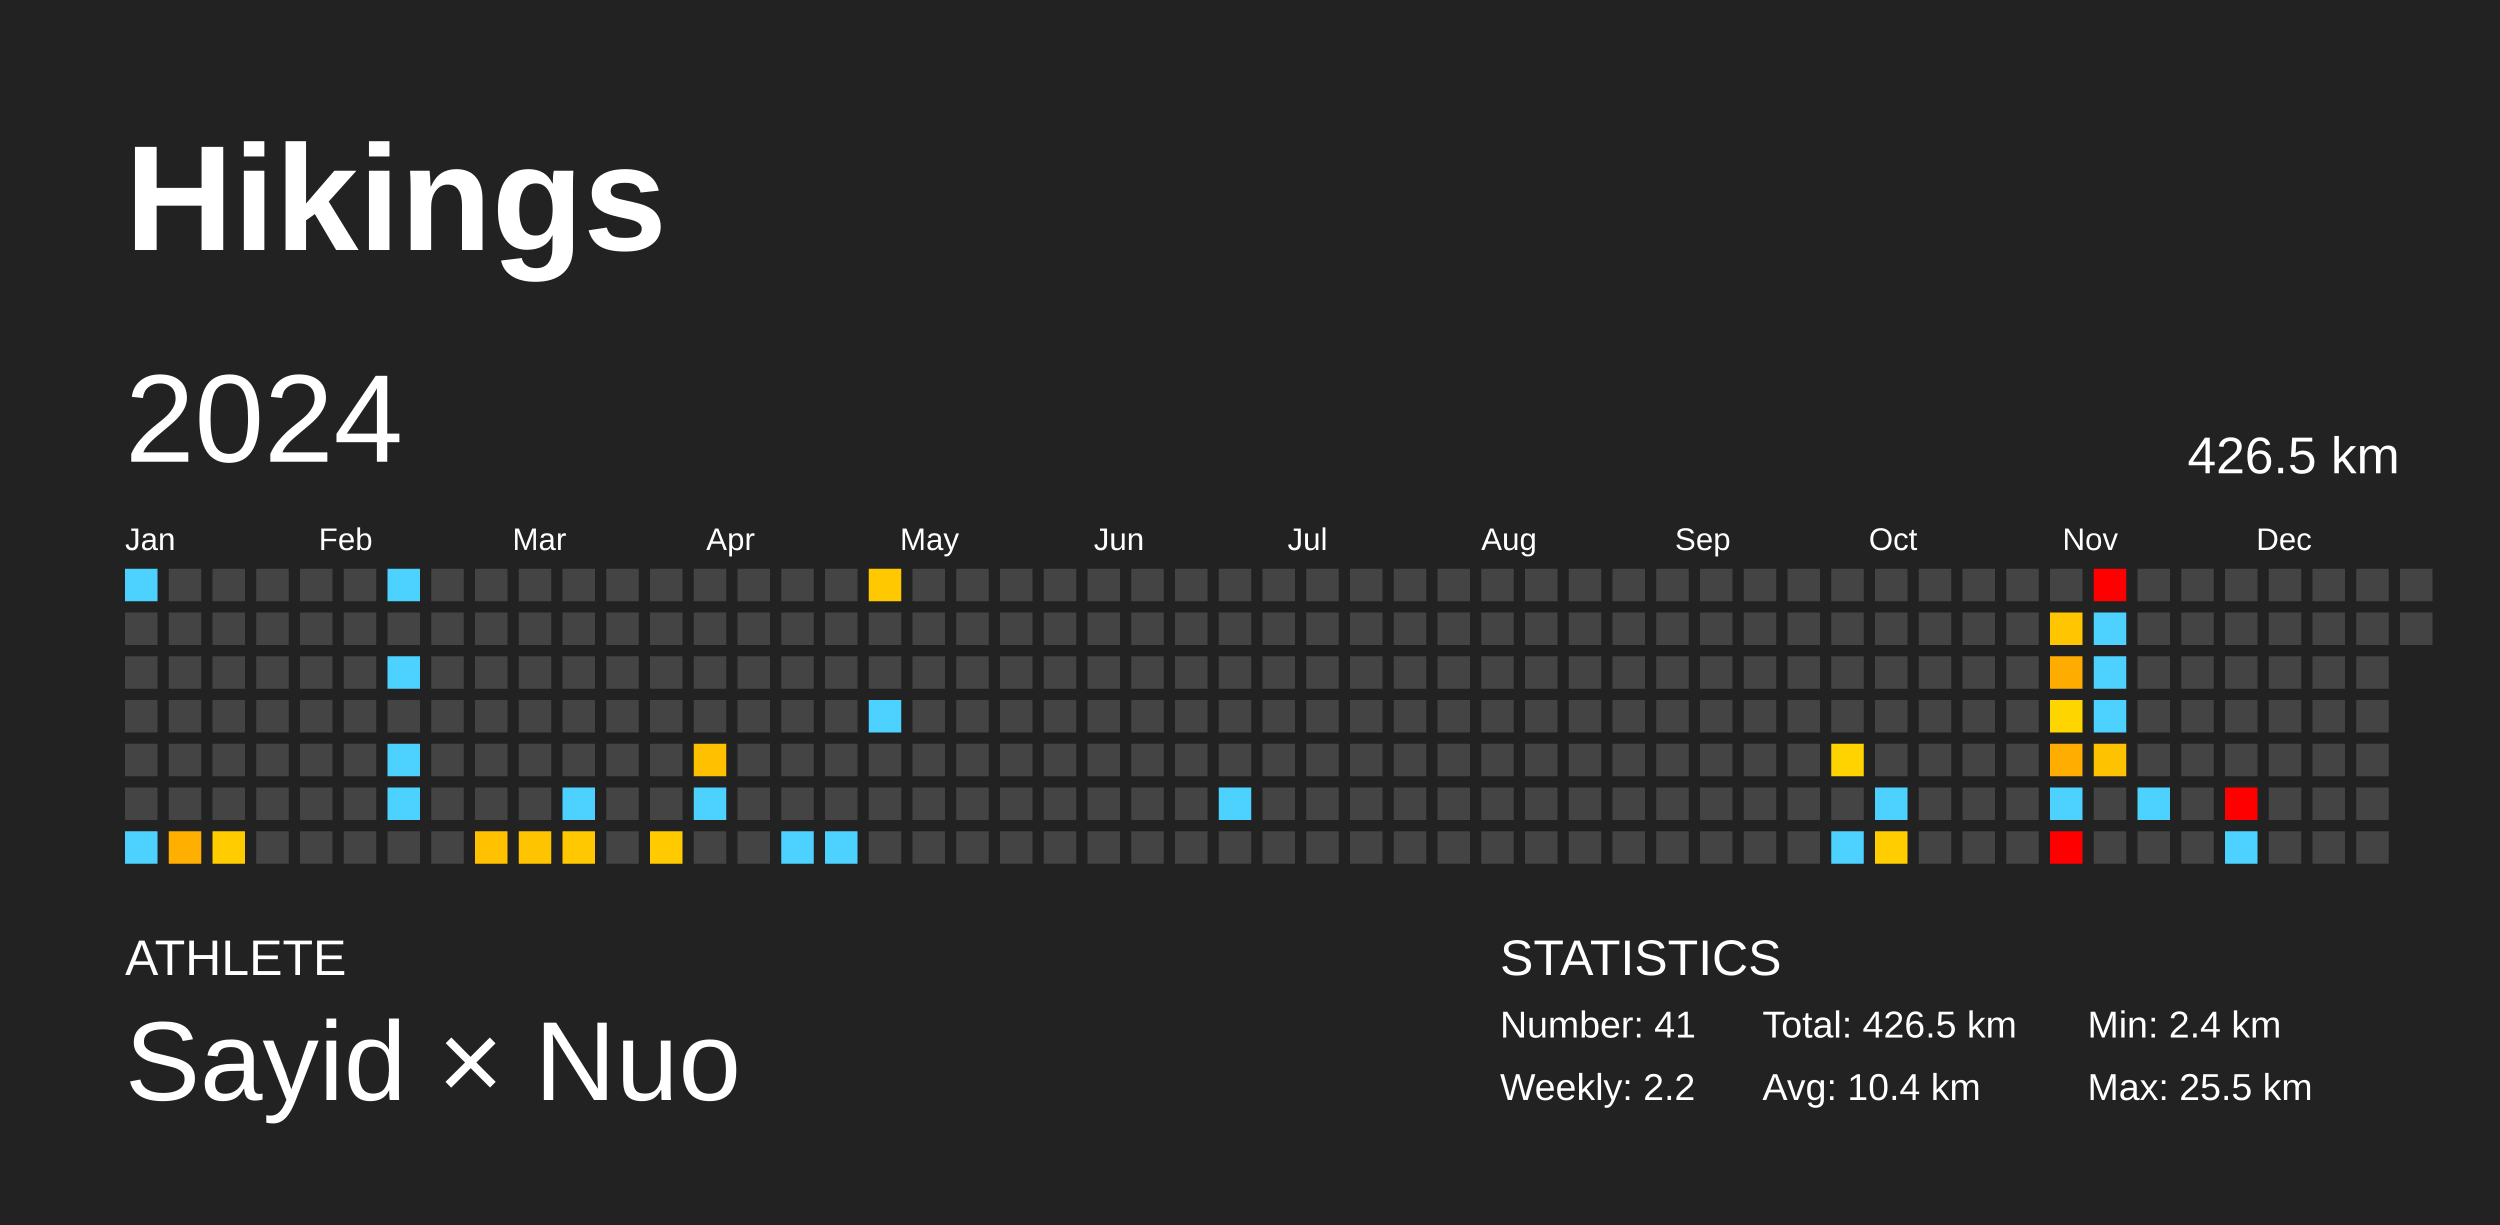
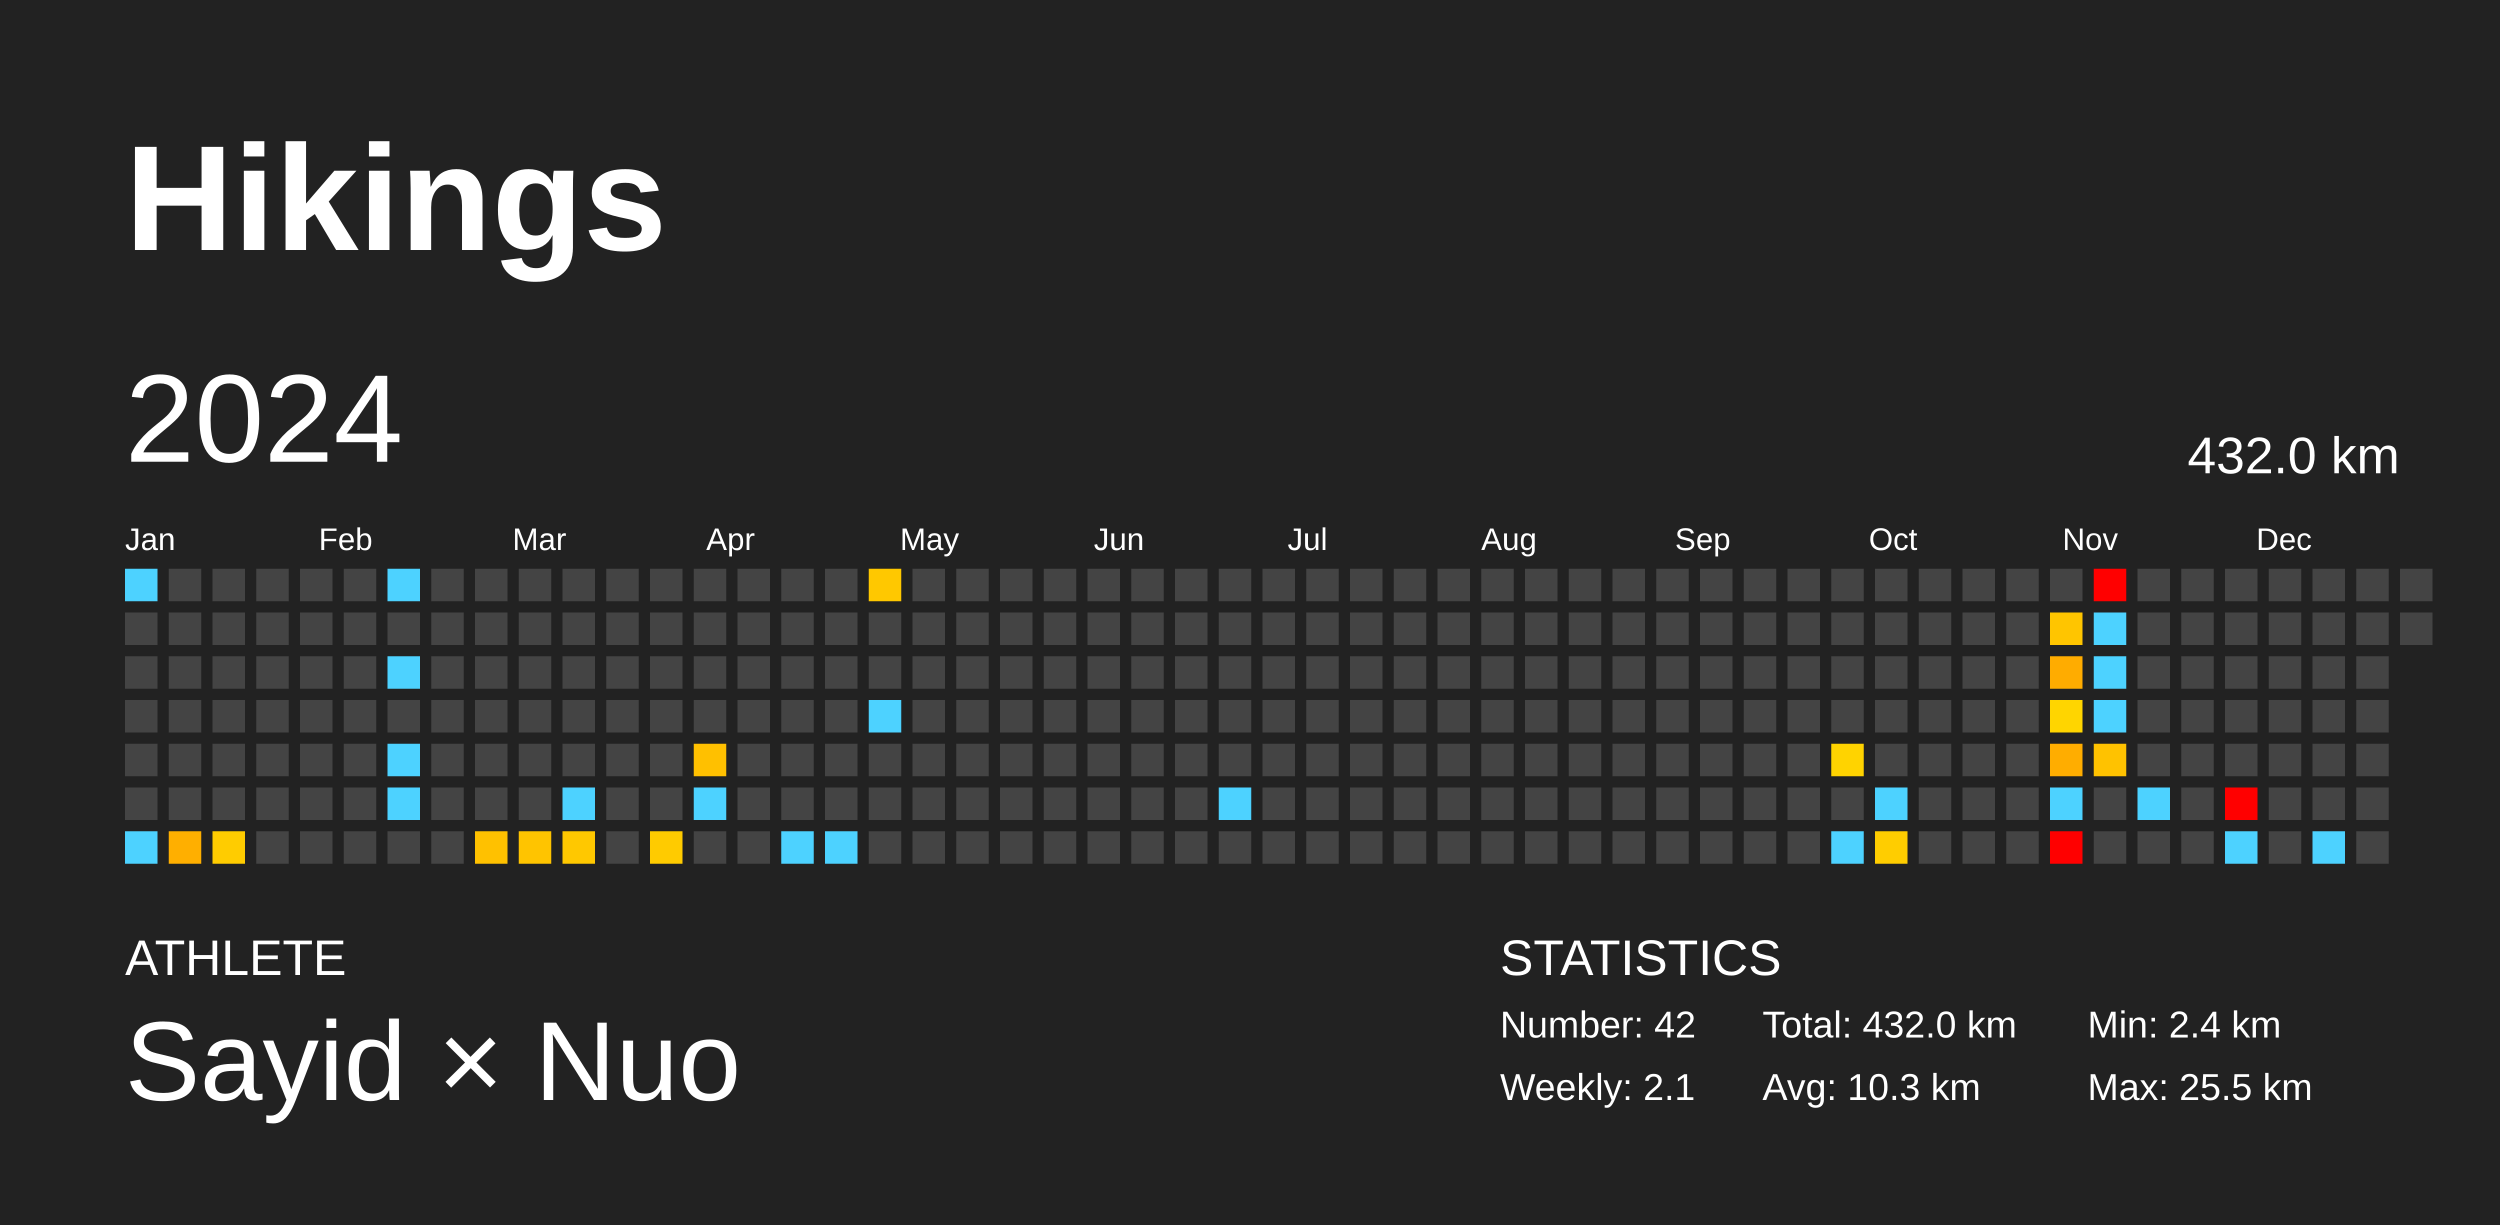
<svg xmlns="http://www.w3.org/2000/svg" baseProfile="full" height="98mm" version="1.1" viewBox="0,0,200,98" width="200mm">
  <defs />
  <rect fill="#222222" height="98" width="200" x="0" y="0" />
  <text fill="#FFFFFF" style="font-size:12px; font-family:Arial; font-weight:bold;" x="10" y="20">Hikings</text>
  <text fill="#FFFFFF" style="font-size:4px; font-family:Arial" x="10" y="78">ATHLETE</text>
  <text fill="#FFFFFF" style="font-size:9px; font-family:Arial" x="10" y="88">Sayid × Nuo</text>
  <text fill="#FFFFFF" style="font-size:4px; font-family:Arial" x="120" y="78">STATISTICS</text>
-   <text fill="#FFFFFF" style="font-size:3px; font-family:Arial" x="120" y="83">Number: 41</text>
-   <text fill="#FFFFFF" style="font-size:3px; font-family:Arial" x="120" y="88">Weekly: 2.2</text>
-   <text fill="#FFFFFF" style="font-size:3px; font-family:Arial" x="141" y="83">Total: 426.5 km</text>
-   <text fill="#FFFFFF" style="font-size:3px; font-family:Arial" x="141" y="88">Avg: 10.4 km</text>
+   <text fill="#FFFFFF" style="font-size:3px; font-family:Arial" x="120" y="83">Number: 42</text>
+   <text fill="#FFFFFF" style="font-size:3px; font-family:Arial" x="120" y="88">Weekly: 2.1</text>
+   <text fill="#FFFFFF" style="font-size:3px; font-family:Arial" x="141" y="83">Total: 432.0 km</text>
+   <text fill="#FFFFFF" style="font-size:3px; font-family:Arial" x="141" y="88">Avg: 10.3 km</text>
  <text fill="#FFFFFF" style="font-size:3px; font-family:Arial" x="167" y="83">Min: 2.4 km</text>
  <text fill="#FFFFFF" style="font-size:3px; font-family:Arial" x="167" y="88">Max: 25.5 km</text>
  <text dominant-baseline="hanging" fill="#FFFFFF" style="font-size:10.0px; font-family:Arial;" x="10" y="30">2024</text>
-   <text dominant-baseline="hanging" fill="#FFFFFF" style="font-size:4.125px; font-family:Arial;" x="175" y="35">426.5 km</text>
+   <text dominant-baseline="hanging" fill="#FFFFFF" style="font-size:4.125px; font-family:Arial;" x="175" y="35">432.0 km</text>
  <text fill="#FFFFFF" style="font-size:2.5px; font-family:Arial" x="10.0" y="44">Jan</text>
  <text fill="#FFFFFF" style="font-size:2.5px; font-family:Arial" x="25.5" y="44">Feb</text>
  <text fill="#FFFFFF" style="font-size:2.5px; font-family:Arial" x="41.0" y="44">Mar</text>
  <text fill="#FFFFFF" style="font-size:2.5px; font-family:Arial" x="56.5" y="44">Apr</text>
  <text fill="#FFFFFF" style="font-size:2.5px; font-family:Arial" x="72.0" y="44">May</text>
  <text fill="#FFFFFF" style="font-size:2.5px; font-family:Arial" x="87.5" y="44">Jun</text>
  <text fill="#FFFFFF" style="font-size:2.5px; font-family:Arial" x="103.0" y="44">Jul</text>
  <text fill="#FFFFFF" style="font-size:2.5px; font-family:Arial" x="118.5" y="44">Aug</text>
  <text fill="#FFFFFF" style="font-size:2.5px; font-family:Arial" x="134.0" y="44">Sep</text>
  <text fill="#FFFFFF" style="font-size:2.5px; font-family:Arial" x="149.5" y="44">Oct</text>
  <text fill="#FFFFFF" style="font-size:2.5px; font-family:Arial" x="165.0" y="44">Nov</text>
  <text fill="#FFFFFF" style="font-size:2.5px; font-family:Arial" x="180.5" y="44">Dec</text>
  <rect fill="#4dd2ff" height="2.6" width="2.6" x="10.0" y="45.5" />
  <rect fill="#444444" height="2.6" width="2.6" x="10.0" y="49.0" />
  <rect fill="#444444" height="2.6" width="2.6" x="10.0" y="52.5" />
  <rect fill="#444444" height="2.6" width="2.6" x="10.0" y="56.0" />
  <rect fill="#444444" height="2.6" width="2.6" x="10.0" y="59.5" />
  <rect fill="#444444" height="2.6" width="2.6" x="10.0" y="63.0" />
  <rect fill="#4dd2ff" height="2.6" width="2.6" x="10.0" y="66.5" />
  <rect fill="#444444" height="2.6" width="2.6" x="13.5" y="45.5" />
  <rect fill="#444444" height="2.6" width="2.6" x="13.5" y="49.0" />
  <rect fill="#444444" height="2.6" width="2.6" x="13.5" y="52.5" />
  <rect fill="#444444" height="2.6" width="2.6" x="13.5" y="56.0" />
  <rect fill="#444444" height="2.6" width="2.6" x="13.5" y="59.5" />
  <rect fill="#444444" height="2.6" width="2.6" x="13.5" y="63.0" />
  <rect fill="#ffaf00" height="2.6" width="2.6" x="13.5" y="66.5" />
  <rect fill="#444444" height="2.6" width="2.6" x="17.0" y="45.5" />
  <rect fill="#444444" height="2.6" width="2.6" x="17.0" y="49.0" />
  <rect fill="#444444" height="2.6" width="2.6" x="17.0" y="52.5" />
  <rect fill="#444444" height="2.6" width="2.6" x="17.0" y="56.0" />
  <rect fill="#444444" height="2.6" width="2.6" x="17.0" y="59.5" />
  <rect fill="#444444" height="2.6" width="2.6" x="17.0" y="63.0" />
  <rect fill="#ffcc00" height="2.6" width="2.6" x="17.0" y="66.5" />
  <rect fill="#444444" height="2.6" width="2.6" x="20.5" y="45.5" />
  <rect fill="#444444" height="2.6" width="2.6" x="20.5" y="49.0" />
  <rect fill="#444444" height="2.6" width="2.6" x="20.5" y="52.5" />
  <rect fill="#444444" height="2.6" width="2.6" x="20.5" y="56.0" />
  <rect fill="#444444" height="2.6" width="2.6" x="20.5" y="59.5" />
  <rect fill="#444444" height="2.6" width="2.6" x="20.5" y="63.0" />
  <rect fill="#444444" height="2.6" width="2.6" x="20.5" y="66.5" />
  <rect fill="#444444" height="2.6" width="2.6" x="24.0" y="45.5" />
  <rect fill="#444444" height="2.6" width="2.6" x="24.0" y="49.0" />
  <rect fill="#444444" height="2.6" width="2.6" x="24.0" y="52.5" />
  <rect fill="#444444" height="2.6" width="2.6" x="24.0" y="56.0" />
  <rect fill="#444444" height="2.6" width="2.6" x="24.0" y="59.5" />
  <rect fill="#444444" height="2.6" width="2.6" x="24.0" y="63.0" />
  <rect fill="#444444" height="2.6" width="2.6" x="24.0" y="66.5" />
  <rect fill="#444444" height="2.6" width="2.6" x="27.5" y="45.5" />
  <rect fill="#444444" height="2.6" width="2.6" x="27.5" y="49.0" />
  <rect fill="#444444" height="2.6" width="2.6" x="27.5" y="52.5" />
  <rect fill="#444444" height="2.6" width="2.6" x="27.5" y="56.0" />
  <rect fill="#444444" height="2.6" width="2.6" x="27.5" y="59.5" />
  <rect fill="#444444" height="2.6" width="2.6" x="27.5" y="63.0" />
  <rect fill="#444444" height="2.6" width="2.6" x="27.5" y="66.5" />
  <rect fill="#4dd2ff" height="2.6" width="2.6" x="31.0" y="45.5" />
  <rect fill="#444444" height="2.6" width="2.6" x="31.0" y="49.0" />
  <rect fill="#4dd2ff" height="2.6" width="2.6" x="31.0" y="52.5" />
  <rect fill="#444444" height="2.6" width="2.6" x="31.0" y="56.0" />
  <rect fill="#4dd2ff" height="2.6" width="2.6" x="31.0" y="59.5" />
  <rect fill="#4dd2ff" height="2.6" width="2.6" x="31.0" y="63.0" />
  <rect fill="#444444" height="2.6" width="2.6" x="31.0" y="66.5" />
  <rect fill="#444444" height="2.6" width="2.6" x="34.5" y="45.5" />
  <rect fill="#444444" height="2.6" width="2.6" x="34.5" y="49.0" />
  <rect fill="#444444" height="2.6" width="2.6" x="34.5" y="52.5" />
  <rect fill="#444444" height="2.6" width="2.6" x="34.5" y="56.0" />
  <rect fill="#444444" height="2.6" width="2.6" x="34.5" y="59.5" />
  <rect fill="#444444" height="2.6" width="2.6" x="34.5" y="63.0" />
  <rect fill="#444444" height="2.6" width="2.6" x="34.5" y="66.5" />
  <rect fill="#444444" height="2.6" width="2.6" x="38.0" y="45.5" />
  <rect fill="#444444" height="2.6" width="2.6" x="38.0" y="49.0" />
  <rect fill="#444444" height="2.6" width="2.6" x="38.0" y="52.5" />
  <rect fill="#444444" height="2.6" width="2.6" x="38.0" y="56.0" />
  <rect fill="#444444" height="2.6" width="2.6" x="38.0" y="59.5" />
  <rect fill="#444444" height="2.6" width="2.6" x="38.0" y="63.0" />
  <rect fill="#ffc100" height="2.6" width="2.6" x="38.0" y="66.5" />
  <rect fill="#444444" height="2.6" width="2.6" x="41.5" y="45.5" />
  <rect fill="#444444" height="2.6" width="2.6" x="41.5" y="49.0" />
  <rect fill="#444444" height="2.6" width="2.6" x="41.5" y="52.5" />
  <rect fill="#444444" height="2.6" width="2.6" x="41.5" y="56.0" />
  <rect fill="#444444" height="2.6" width="2.6" x="41.5" y="59.5" />
  <rect fill="#444444" height="2.6" width="2.6" x="41.5" y="63.0" />
  <rect fill="#ffc400" height="2.6" width="2.6" x="41.5" y="66.5" />
  <rect fill="#444444" height="2.6" width="2.6" x="45.0" y="45.5" />
  <rect fill="#444444" height="2.6" width="2.6" x="45.0" y="49.0" />
  <rect fill="#444444" height="2.6" width="2.6" x="45.0" y="52.5" />
  <rect fill="#444444" height="2.6" width="2.6" x="45.0" y="56.0" />
  <rect fill="#444444" height="2.6" width="2.6" x="45.0" y="59.5" />
  <rect fill="#4dd2ff" height="2.6" width="2.6" x="45.0" y="63.0" />
  <rect fill="#ffc800" height="2.6" width="2.6" x="45.0" y="66.5" />
  <rect fill="#444444" height="2.6" width="2.6" x="48.5" y="45.5" />
  <rect fill="#444444" height="2.6" width="2.6" x="48.5" y="49.0" />
  <rect fill="#444444" height="2.6" width="2.6" x="48.5" y="52.5" />
  <rect fill="#444444" height="2.6" width="2.6" x="48.5" y="56.0" />
  <rect fill="#444444" height="2.6" width="2.6" x="48.5" y="59.5" />
  <rect fill="#444444" height="2.6" width="2.6" x="48.5" y="63.0" />
  <rect fill="#444444" height="2.6" width="2.6" x="48.5" y="66.5" />
  <rect fill="#444444" height="2.6" width="2.6" x="52.0" y="45.5" />
  <rect fill="#444444" height="2.6" width="2.6" x="52.0" y="49.0" />
  <rect fill="#444444" height="2.6" width="2.6" x="52.0" y="52.5" />
  <rect fill="#444444" height="2.6" width="2.6" x="52.0" y="56.0" />
  <rect fill="#444444" height="2.6" width="2.6" x="52.0" y="59.5" />
  <rect fill="#444444" height="2.6" width="2.6" x="52.0" y="63.0" />
  <rect fill="#ffcb00" height="2.6" width="2.6" x="52.0" y="66.5" />
  <rect fill="#444444" height="2.6" width="2.6" x="55.5" y="45.5" />
  <rect fill="#444444" height="2.6" width="2.6" x="55.5" y="49.0" />
  <rect fill="#444444" height="2.6" width="2.6" x="55.5" y="52.5" />
  <rect fill="#444444" height="2.6" width="2.6" x="55.5" y="56.0" />
  <rect fill="#ffc000" height="2.6" width="2.6" x="55.5" y="59.5" />
  <rect fill="#4dd2ff" height="2.6" width="2.6" x="55.5" y="63.0" />
  <rect fill="#444444" height="2.6" width="2.6" x="55.5" y="66.5" />
  <rect fill="#444444" height="2.6" width="2.6" x="59.0" y="45.5" />
  <rect fill="#444444" height="2.6" width="2.6" x="59.0" y="49.0" />
  <rect fill="#444444" height="2.6" width="2.6" x="59.0" y="52.5" />
  <rect fill="#444444" height="2.6" width="2.6" x="59.0" y="56.0" />
  <rect fill="#444444" height="2.6" width="2.6" x="59.0" y="59.5" />
  <rect fill="#444444" height="2.6" width="2.6" x="59.0" y="63.0" />
  <rect fill="#444444" height="2.6" width="2.6" x="59.0" y="66.5" />
  <rect fill="#444444" height="2.6" width="2.6" x="62.5" y="45.5" />
  <rect fill="#444444" height="2.6" width="2.6" x="62.5" y="49.0" />
  <rect fill="#444444" height="2.6" width="2.6" x="62.5" y="52.5" />
  <rect fill="#444444" height="2.6" width="2.6" x="62.5" y="56.0" />
  <rect fill="#444444" height="2.6" width="2.6" x="62.5" y="59.5" />
  <rect fill="#444444" height="2.6" width="2.6" x="62.5" y="63.0" />
  <rect fill="#4dd2ff" height="2.6" width="2.6" x="62.5" y="66.5" />
  <rect fill="#444444" height="2.6" width="2.6" x="66.0" y="45.5" />
  <rect fill="#444444" height="2.6" width="2.6" x="66.0" y="49.0" />
  <rect fill="#444444" height="2.6" width="2.6" x="66.0" y="52.5" />
  <rect fill="#444444" height="2.6" width="2.6" x="66.0" y="56.0" />
  <rect fill="#444444" height="2.6" width="2.6" x="66.0" y="59.5" />
  <rect fill="#444444" height="2.6" width="2.6" x="66.0" y="63.0" />
  <rect fill="#4dd2ff" height="2.6" width="2.6" x="66.0" y="66.5" />
  <rect fill="#ffc800" height="2.6" width="2.6" x="69.5" y="45.5" />
  <rect fill="#444444" height="2.6" width="2.6" x="69.5" y="49.0" />
  <rect fill="#444444" height="2.6" width="2.6" x="69.5" y="52.5" />
  <rect fill="#4dd2ff" height="2.6" width="2.6" x="69.5" y="56.0" />
  <rect fill="#444444" height="2.6" width="2.6" x="69.5" y="59.5" />
  <rect fill="#444444" height="2.6" width="2.6" x="69.5" y="63.0" />
  <rect fill="#444444" height="2.6" width="2.6" x="69.5" y="66.5" />
  <rect fill="#444444" height="2.6" width="2.6" x="73.0" y="45.5" />
  <rect fill="#444444" height="2.6" width="2.6" x="73.0" y="49.0" />
  <rect fill="#444444" height="2.6" width="2.6" x="73.0" y="52.5" />
  <rect fill="#444444" height="2.6" width="2.6" x="73.0" y="56.0" />
  <rect fill="#444444" height="2.6" width="2.6" x="73.0" y="59.5" />
  <rect fill="#444444" height="2.6" width="2.6" x="73.0" y="63.0" />
  <rect fill="#444444" height="2.6" width="2.6" x="73.0" y="66.5" />
  <rect fill="#444444" height="2.6" width="2.6" x="76.5" y="45.5" />
  <rect fill="#444444" height="2.6" width="2.6" x="76.5" y="49.0" />
  <rect fill="#444444" height="2.6" width="2.6" x="76.5" y="52.5" />
  <rect fill="#444444" height="2.6" width="2.6" x="76.5" y="56.0" />
  <rect fill="#444444" height="2.6" width="2.6" x="76.5" y="59.5" />
  <rect fill="#444444" height="2.6" width="2.6" x="76.5" y="63.0" />
  <rect fill="#444444" height="2.6" width="2.6" x="76.5" y="66.5" />
  <rect fill="#444444" height="2.6" width="2.6" x="80.0" y="45.5" />
  <rect fill="#444444" height="2.6" width="2.6" x="80.0" y="49.0" />
  <rect fill="#444444" height="2.6" width="2.6" x="80.0" y="52.5" />
  <rect fill="#444444" height="2.6" width="2.6" x="80.0" y="56.0" />
  <rect fill="#444444" height="2.6" width="2.6" x="80.0" y="59.5" />
  <rect fill="#444444" height="2.6" width="2.6" x="80.0" y="63.0" />
  <rect fill="#444444" height="2.6" width="2.6" x="80.0" y="66.5" />
  <rect fill="#444444" height="2.6" width="2.6" x="83.5" y="45.5" />
  <rect fill="#444444" height="2.6" width="2.6" x="83.5" y="49.0" />
  <rect fill="#444444" height="2.6" width="2.6" x="83.5" y="52.5" />
  <rect fill="#444444" height="2.6" width="2.6" x="83.5" y="56.0" />
  <rect fill="#444444" height="2.6" width="2.6" x="83.5" y="59.5" />
  <rect fill="#444444" height="2.6" width="2.6" x="83.5" y="63.0" />
  <rect fill="#444444" height="2.6" width="2.6" x="83.5" y="66.5" />
  <rect fill="#444444" height="2.6" width="2.6" x="87.0" y="45.5" />
  <rect fill="#444444" height="2.6" width="2.6" x="87.0" y="49.0" />
  <rect fill="#444444" height="2.6" width="2.6" x="87.0" y="52.5" />
  <rect fill="#444444" height="2.6" width="2.6" x="87.0" y="56.0" />
  <rect fill="#444444" height="2.6" width="2.6" x="87.0" y="59.5" />
  <rect fill="#444444" height="2.6" width="2.6" x="87.0" y="63.0" />
  <rect fill="#444444" height="2.6" width="2.6" x="87.0" y="66.5" />
  <rect fill="#444444" height="2.6" width="2.6" x="90.5" y="45.5" />
  <rect fill="#444444" height="2.6" width="2.6" x="90.5" y="49.0" />
  <rect fill="#444444" height="2.6" width="2.6" x="90.5" y="52.5" />
  <rect fill="#444444" height="2.6" width="2.6" x="90.5" y="56.0" />
  <rect fill="#444444" height="2.6" width="2.6" x="90.5" y="59.5" />
  <rect fill="#444444" height="2.6" width="2.6" x="90.5" y="63.0" />
  <rect fill="#444444" height="2.6" width="2.6" x="90.5" y="66.5" />
  <rect fill="#444444" height="2.6" width="2.6" x="94.0" y="45.5" />
  <rect fill="#444444" height="2.6" width="2.6" x="94.0" y="49.0" />
  <rect fill="#444444" height="2.6" width="2.6" x="94.0" y="52.5" />
  <rect fill="#444444" height="2.6" width="2.6" x="94.0" y="56.0" />
  <rect fill="#444444" height="2.6" width="2.6" x="94.0" y="59.5" />
  <rect fill="#444444" height="2.6" width="2.6" x="94.0" y="63.0" />
  <rect fill="#444444" height="2.6" width="2.6" x="94.0" y="66.5" />
  <rect fill="#444444" height="2.6" width="2.6" x="97.5" y="45.5" />
  <rect fill="#444444" height="2.6" width="2.6" x="97.5" y="49.0" />
  <rect fill="#444444" height="2.6" width="2.6" x="97.5" y="52.5" />
  <rect fill="#444444" height="2.6" width="2.6" x="97.5" y="56.0" />
  <rect fill="#444444" height="2.6" width="2.6" x="97.5" y="59.5" />
  <rect fill="#4dd2ff" height="2.6" width="2.6" x="97.5" y="63.0" />
  <rect fill="#444444" height="2.6" width="2.6" x="97.5" y="66.5" />
  <rect fill="#444444" height="2.6" width="2.6" x="101.0" y="45.5" />
  <rect fill="#444444" height="2.6" width="2.6" x="101.0" y="49.0" />
  <rect fill="#444444" height="2.6" width="2.6" x="101.0" y="52.5" />
  <rect fill="#444444" height="2.6" width="2.6" x="101.0" y="56.0" />
  <rect fill="#444444" height="2.6" width="2.6" x="101.0" y="59.5" />
  <rect fill="#444444" height="2.6" width="2.6" x="101.0" y="63.0" />
  <rect fill="#444444" height="2.6" width="2.6" x="101.0" y="66.5" />
  <rect fill="#444444" height="2.6" width="2.6" x="104.5" y="45.5" />
  <rect fill="#444444" height="2.6" width="2.6" x="104.5" y="49.0" />
  <rect fill="#444444" height="2.6" width="2.6" x="104.5" y="52.5" />
  <rect fill="#444444" height="2.6" width="2.6" x="104.5" y="56.0" />
  <rect fill="#444444" height="2.6" width="2.6" x="104.5" y="59.5" />
  <rect fill="#444444" height="2.6" width="2.6" x="104.5" y="63.0" />
  <rect fill="#444444" height="2.6" width="2.6" x="104.5" y="66.5" />
  <rect fill="#444444" height="2.6" width="2.6" x="108.0" y="45.5" />
  <rect fill="#444444" height="2.6" width="2.6" x="108.0" y="49.0" />
  <rect fill="#444444" height="2.6" width="2.6" x="108.0" y="52.5" />
  <rect fill="#444444" height="2.6" width="2.6" x="108.0" y="56.0" />
  <rect fill="#444444" height="2.6" width="2.6" x="108.0" y="59.5" />
  <rect fill="#444444" height="2.6" width="2.6" x="108.0" y="63.0" />
  <rect fill="#444444" height="2.6" width="2.6" x="108.0" y="66.5" />
  <rect fill="#444444" height="2.6" width="2.6" x="111.5" y="45.5" />
  <rect fill="#444444" height="2.6" width="2.6" x="111.5" y="49.0" />
  <rect fill="#444444" height="2.6" width="2.6" x="111.5" y="52.5" />
  <rect fill="#444444" height="2.6" width="2.6" x="111.5" y="56.0" />
  <rect fill="#444444" height="2.6" width="2.6" x="111.5" y="59.5" />
  <rect fill="#444444" height="2.6" width="2.6" x="111.5" y="63.0" />
  <rect fill="#444444" height="2.6" width="2.6" x="111.5" y="66.5" />
  <rect fill="#444444" height="2.6" width="2.6" x="115.0" y="45.5" />
  <rect fill="#444444" height="2.6" width="2.6" x="115.0" y="49.0" />
  <rect fill="#444444" height="2.6" width="2.6" x="115.0" y="52.5" />
  <rect fill="#444444" height="2.6" width="2.6" x="115.0" y="56.0" />
  <rect fill="#444444" height="2.6" width="2.6" x="115.0" y="59.5" />
  <rect fill="#444444" height="2.6" width="2.6" x="115.0" y="63.0" />
  <rect fill="#444444" height="2.6" width="2.6" x="115.0" y="66.5" />
  <rect fill="#444444" height="2.6" width="2.6" x="118.5" y="45.5" />
  <rect fill="#444444" height="2.6" width="2.6" x="118.5" y="49.0" />
  <rect fill="#444444" height="2.6" width="2.6" x="118.5" y="52.5" />
  <rect fill="#444444" height="2.6" width="2.6" x="118.5" y="56.0" />
  <rect fill="#444444" height="2.6" width="2.6" x="118.5" y="59.5" />
  <rect fill="#444444" height="2.6" width="2.6" x="118.5" y="63.0" />
  <rect fill="#444444" height="2.6" width="2.6" x="118.5" y="66.5" />
  <rect fill="#444444" height="2.6" width="2.6" x="122.0" y="45.5" />
  <rect fill="#444444" height="2.6" width="2.6" x="122.0" y="49.0" />
  <rect fill="#444444" height="2.6" width="2.6" x="122.0" y="52.5" />
  <rect fill="#444444" height="2.6" width="2.6" x="122.0" y="56.0" />
  <rect fill="#444444" height="2.6" width="2.6" x="122.0" y="59.5" />
  <rect fill="#444444" height="2.6" width="2.6" x="122.0" y="63.0" />
  <rect fill="#444444" height="2.6" width="2.6" x="122.0" y="66.5" />
  <rect fill="#444444" height="2.6" width="2.6" x="125.5" y="45.5" />
  <rect fill="#444444" height="2.6" width="2.6" x="125.5" y="49.0" />
  <rect fill="#444444" height="2.6" width="2.6" x="125.5" y="52.5" />
  <rect fill="#444444" height="2.6" width="2.6" x="125.5" y="56.0" />
  <rect fill="#444444" height="2.6" width="2.6" x="125.5" y="59.5" />
  <rect fill="#444444" height="2.6" width="2.6" x="125.5" y="63.0" />
  <rect fill="#444444" height="2.6" width="2.6" x="125.5" y="66.5" />
  <rect fill="#444444" height="2.6" width="2.6" x="129.0" y="45.5" />
  <rect fill="#444444" height="2.6" width="2.6" x="129.0" y="49.0" />
  <rect fill="#444444" height="2.6" width="2.6" x="129.0" y="52.5" />
  <rect fill="#444444" height="2.6" width="2.6" x="129.0" y="56.0" />
  <rect fill="#444444" height="2.6" width="2.6" x="129.0" y="59.5" />
  <rect fill="#444444" height="2.6" width="2.6" x="129.0" y="63.0" />
  <rect fill="#444444" height="2.6" width="2.6" x="129.0" y="66.5" />
  <rect fill="#444444" height="2.6" width="2.6" x="132.5" y="45.5" />
  <rect fill="#444444" height="2.6" width="2.6" x="132.5" y="49.0" />
  <rect fill="#444444" height="2.6" width="2.6" x="132.5" y="52.5" />
  <rect fill="#444444" height="2.6" width="2.6" x="132.5" y="56.0" />
  <rect fill="#444444" height="2.6" width="2.6" x="132.5" y="59.5" />
  <rect fill="#444444" height="2.6" width="2.6" x="132.5" y="63.0" />
  <rect fill="#444444" height="2.6" width="2.6" x="132.5" y="66.5" />
  <rect fill="#444444" height="2.6" width="2.6" x="136.0" y="45.5" />
  <rect fill="#444444" height="2.6" width="2.6" x="136.0" y="49.0" />
  <rect fill="#444444" height="2.6" width="2.6" x="136.0" y="52.5" />
  <rect fill="#444444" height="2.6" width="2.6" x="136.0" y="56.0" />
  <rect fill="#444444" height="2.6" width="2.6" x="136.0" y="59.5" />
  <rect fill="#444444" height="2.6" width="2.6" x="136.0" y="63.0" />
  <rect fill="#444444" height="2.6" width="2.6" x="136.0" y="66.5" />
  <rect fill="#444444" height="2.6" width="2.6" x="139.5" y="45.5" />
  <rect fill="#444444" height="2.6" width="2.6" x="139.5" y="49.0" />
  <rect fill="#444444" height="2.6" width="2.6" x="139.5" y="52.5" />
  <rect fill="#444444" height="2.6" width="2.6" x="139.5" y="56.0" />
  <rect fill="#444444" height="2.6" width="2.6" x="139.5" y="59.5" />
  <rect fill="#444444" height="2.6" width="2.6" x="139.5" y="63.0" />
  <rect fill="#444444" height="2.6" width="2.6" x="139.5" y="66.5" />
  <rect fill="#444444" height="2.6" width="2.6" x="143.0" y="45.5" />
  <rect fill="#444444" height="2.6" width="2.6" x="143.0" y="49.0" />
  <rect fill="#444444" height="2.6" width="2.6" x="143.0" y="52.5" />
  <rect fill="#444444" height="2.6" width="2.6" x="143.0" y="56.0" />
  <rect fill="#444444" height="2.6" width="2.6" x="143.0" y="59.5" />
  <rect fill="#444444" height="2.6" width="2.6" x="143.0" y="63.0" />
  <rect fill="#444444" height="2.6" width="2.6" x="143.0" y="66.5" />
  <rect fill="#444444" height="2.6" width="2.6" x="146.5" y="45.5" />
  <rect fill="#444444" height="2.6" width="2.6" x="146.5" y="49.0" />
  <rect fill="#444444" height="2.6" width="2.6" x="146.5" y="52.5" />
  <rect fill="#444444" height="2.6" width="2.6" x="146.5" y="56.0" />
  <rect fill="#ffd300" height="2.6" width="2.6" x="146.5" y="59.5" />
  <rect fill="#444444" height="2.6" width="2.6" x="146.5" y="63.0" />
  <rect fill="#4dd2ff" height="2.6" width="2.6" x="146.5" y="66.5" />
  <rect fill="#444444" height="2.6" width="2.6" x="150.0" y="45.5" />
  <rect fill="#444444" height="2.6" width="2.6" x="150.0" y="49.0" />
  <rect fill="#444444" height="2.6" width="2.6" x="150.0" y="52.5" />
  <rect fill="#444444" height="2.6" width="2.6" x="150.0" y="56.0" />
  <rect fill="#444444" height="2.6" width="2.6" x="150.0" y="59.5" />
  <rect fill="#4dd2ff" height="2.6" width="2.6" x="150.0" y="63.0" />
  <rect fill="#ffcd00" height="2.6" width="2.6" x="150.0" y="66.5" />
  <rect fill="#444444" height="2.6" width="2.6" x="153.5" y="45.5" />
  <rect fill="#444444" height="2.6" width="2.6" x="153.5" y="49.0" />
  <rect fill="#444444" height="2.6" width="2.6" x="153.5" y="52.5" />
  <rect fill="#444444" height="2.6" width="2.6" x="153.5" y="56.0" />
  <rect fill="#444444" height="2.6" width="2.6" x="153.5" y="59.5" />
  <rect fill="#444444" height="2.6" width="2.6" x="153.5" y="63.0" />
  <rect fill="#444444" height="2.6" width="2.6" x="153.5" y="66.5" />
  <rect fill="#444444" height="2.6" width="2.6" x="157.0" y="45.5" />
  <rect fill="#444444" height="2.6" width="2.6" x="157.0" y="49.0" />
  <rect fill="#444444" height="2.6" width="2.6" x="157.0" y="52.5" />
  <rect fill="#444444" height="2.6" width="2.6" x="157.0" y="56.0" />
  <rect fill="#444444" height="2.6" width="2.6" x="157.0" y="59.5" />
  <rect fill="#444444" height="2.6" width="2.6" x="157.0" y="63.0" />
  <rect fill="#444444" height="2.6" width="2.6" x="157.0" y="66.5" />
  <rect fill="#444444" height="2.6" width="2.6" x="160.5" y="45.5" />
  <rect fill="#444444" height="2.6" width="2.6" x="160.5" y="49.0" />
  <rect fill="#444444" height="2.6" width="2.6" x="160.5" y="52.5" />
  <rect fill="#444444" height="2.6" width="2.6" x="160.5" y="56.0" />
  <rect fill="#444444" height="2.6" width="2.6" x="160.5" y="59.5" />
  <rect fill="#444444" height="2.6" width="2.6" x="160.5" y="63.0" />
  <rect fill="#444444" height="2.6" width="2.6" x="160.5" y="66.5" />
  <rect fill="#444444" height="2.6" width="2.6" x="164.0" y="45.5" />
  <rect fill="#ffc500" height="2.6" width="2.6" x="164.0" y="49.0" />
  <rect fill="#ffac00" height="2.6" width="2.6" x="164.0" y="52.5" />
  <rect fill="#ffd500" height="2.6" width="2.6" x="164.0" y="56.0" />
  <rect fill="#ffad00" height="2.6" width="2.6" x="164.0" y="59.5" />
  <rect fill="#4dd2ff" height="2.6" width="2.6" x="164.0" y="63.0" />
  <rect fill="red" height="2.6" width="2.6" x="164.0" y="66.5" />
  <rect fill="red" height="2.6" width="2.6" x="167.5" y="45.5" />
  <rect fill="#4dd2ff" height="2.6" width="2.6" x="167.5" y="49.0" />
  <rect fill="#4dd2ff" height="2.6" width="2.6" x="167.5" y="52.5" />
  <rect fill="#4dd2ff" height="2.6" width="2.6" x="167.5" y="56.0" />
  <rect fill="#ffc200" height="2.6" width="2.6" x="167.5" y="59.5" />
  <rect fill="#444444" height="2.6" width="2.6" x="167.5" y="63.0" />
  <rect fill="#444444" height="2.6" width="2.6" x="167.5" y="66.5" />
  <rect fill="#444444" height="2.6" width="2.6" x="171.0" y="45.5" />
  <rect fill="#444444" height="2.6" width="2.6" x="171.0" y="49.0" />
  <rect fill="#444444" height="2.6" width="2.6" x="171.0" y="52.5" />
  <rect fill="#444444" height="2.6" width="2.6" x="171.0" y="56.0" />
  <rect fill="#444444" height="2.6" width="2.6" x="171.0" y="59.5" />
  <rect fill="#4dd2ff" height="2.6" width="2.6" x="171.0" y="63.0" />
  <rect fill="#444444" height="2.6" width="2.6" x="171.0" y="66.5" />
  <rect fill="#444444" height="2.6" width="2.6" x="174.5" y="45.5" />
  <rect fill="#444444" height="2.6" width="2.6" x="174.5" y="49.0" />
  <rect fill="#444444" height="2.6" width="2.6" x="174.5" y="52.5" />
  <rect fill="#444444" height="2.6" width="2.6" x="174.5" y="56.0" />
  <rect fill="#444444" height="2.6" width="2.6" x="174.5" y="59.5" />
  <rect fill="#444444" height="2.6" width="2.6" x="174.5" y="63.0" />
  <rect fill="#444444" height="2.6" width="2.6" x="174.5" y="66.5" />
  <rect fill="#444444" height="2.6" width="2.6" x="178.0" y="45.5" />
  <rect fill="#444444" height="2.6" width="2.6" x="178.0" y="49.0" />
  <rect fill="#444444" height="2.6" width="2.6" x="178.0" y="52.5" />
  <rect fill="#444444" height="2.6" width="2.6" x="178.0" y="56.0" />
  <rect fill="#444444" height="2.6" width="2.6" x="178.0" y="59.5" />
  <rect fill="red" height="2.6" width="2.6" x="178.0" y="63.0" />
  <rect fill="#4dd2ff" height="2.6" width="2.6" x="178.0" y="66.5" />
  <rect fill="#444444" height="2.6" width="2.6" x="181.5" y="45.5" />
  <rect fill="#444444" height="2.6" width="2.6" x="181.5" y="49.0" />
  <rect fill="#444444" height="2.6" width="2.6" x="181.5" y="52.5" />
  <rect fill="#444444" height="2.6" width="2.6" x="181.5" y="56.0" />
  <rect fill="#444444" height="2.6" width="2.6" x="181.5" y="59.5" />
  <rect fill="#444444" height="2.6" width="2.6" x="181.5" y="63.0" />
  <rect fill="#444444" height="2.6" width="2.6" x="181.5" y="66.5" />
  <rect fill="#444444" height="2.6" width="2.6" x="185.0" y="45.5" />
  <rect fill="#444444" height="2.6" width="2.6" x="185.0" y="49.0" />
  <rect fill="#444444" height="2.6" width="2.6" x="185.0" y="52.5" />
  <rect fill="#444444" height="2.6" width="2.6" x="185.0" y="56.0" />
  <rect fill="#444444" height="2.6" width="2.6" x="185.0" y="59.5" />
  <rect fill="#444444" height="2.6" width="2.6" x="185.0" y="63.0" />
-   <rect fill="#444444" height="2.6" width="2.6" x="185.0" y="66.5" />
+   <rect fill="#4dd2ff" height="2.6" width="2.6" x="185.0" y="66.5" />
  <rect fill="#444444" height="2.6" width="2.6" x="188.5" y="45.5" />
  <rect fill="#444444" height="2.6" width="2.6" x="188.5" y="49.0" />
  <rect fill="#444444" height="2.6" width="2.6" x="188.5" y="52.5" />
  <rect fill="#444444" height="2.6" width="2.6" x="188.5" y="56.0" />
  <rect fill="#444444" height="2.6" width="2.6" x="188.5" y="59.5" />
  <rect fill="#444444" height="2.6" width="2.6" x="188.5" y="63.0" />
  <rect fill="#444444" height="2.6" width="2.6" x="188.5" y="66.5" />
  <rect fill="#444444" height="2.6" width="2.6" x="192.0" y="45.5" />
  <rect fill="#444444" height="2.6" width="2.6" x="192.0" y="49.0" />
</svg>
